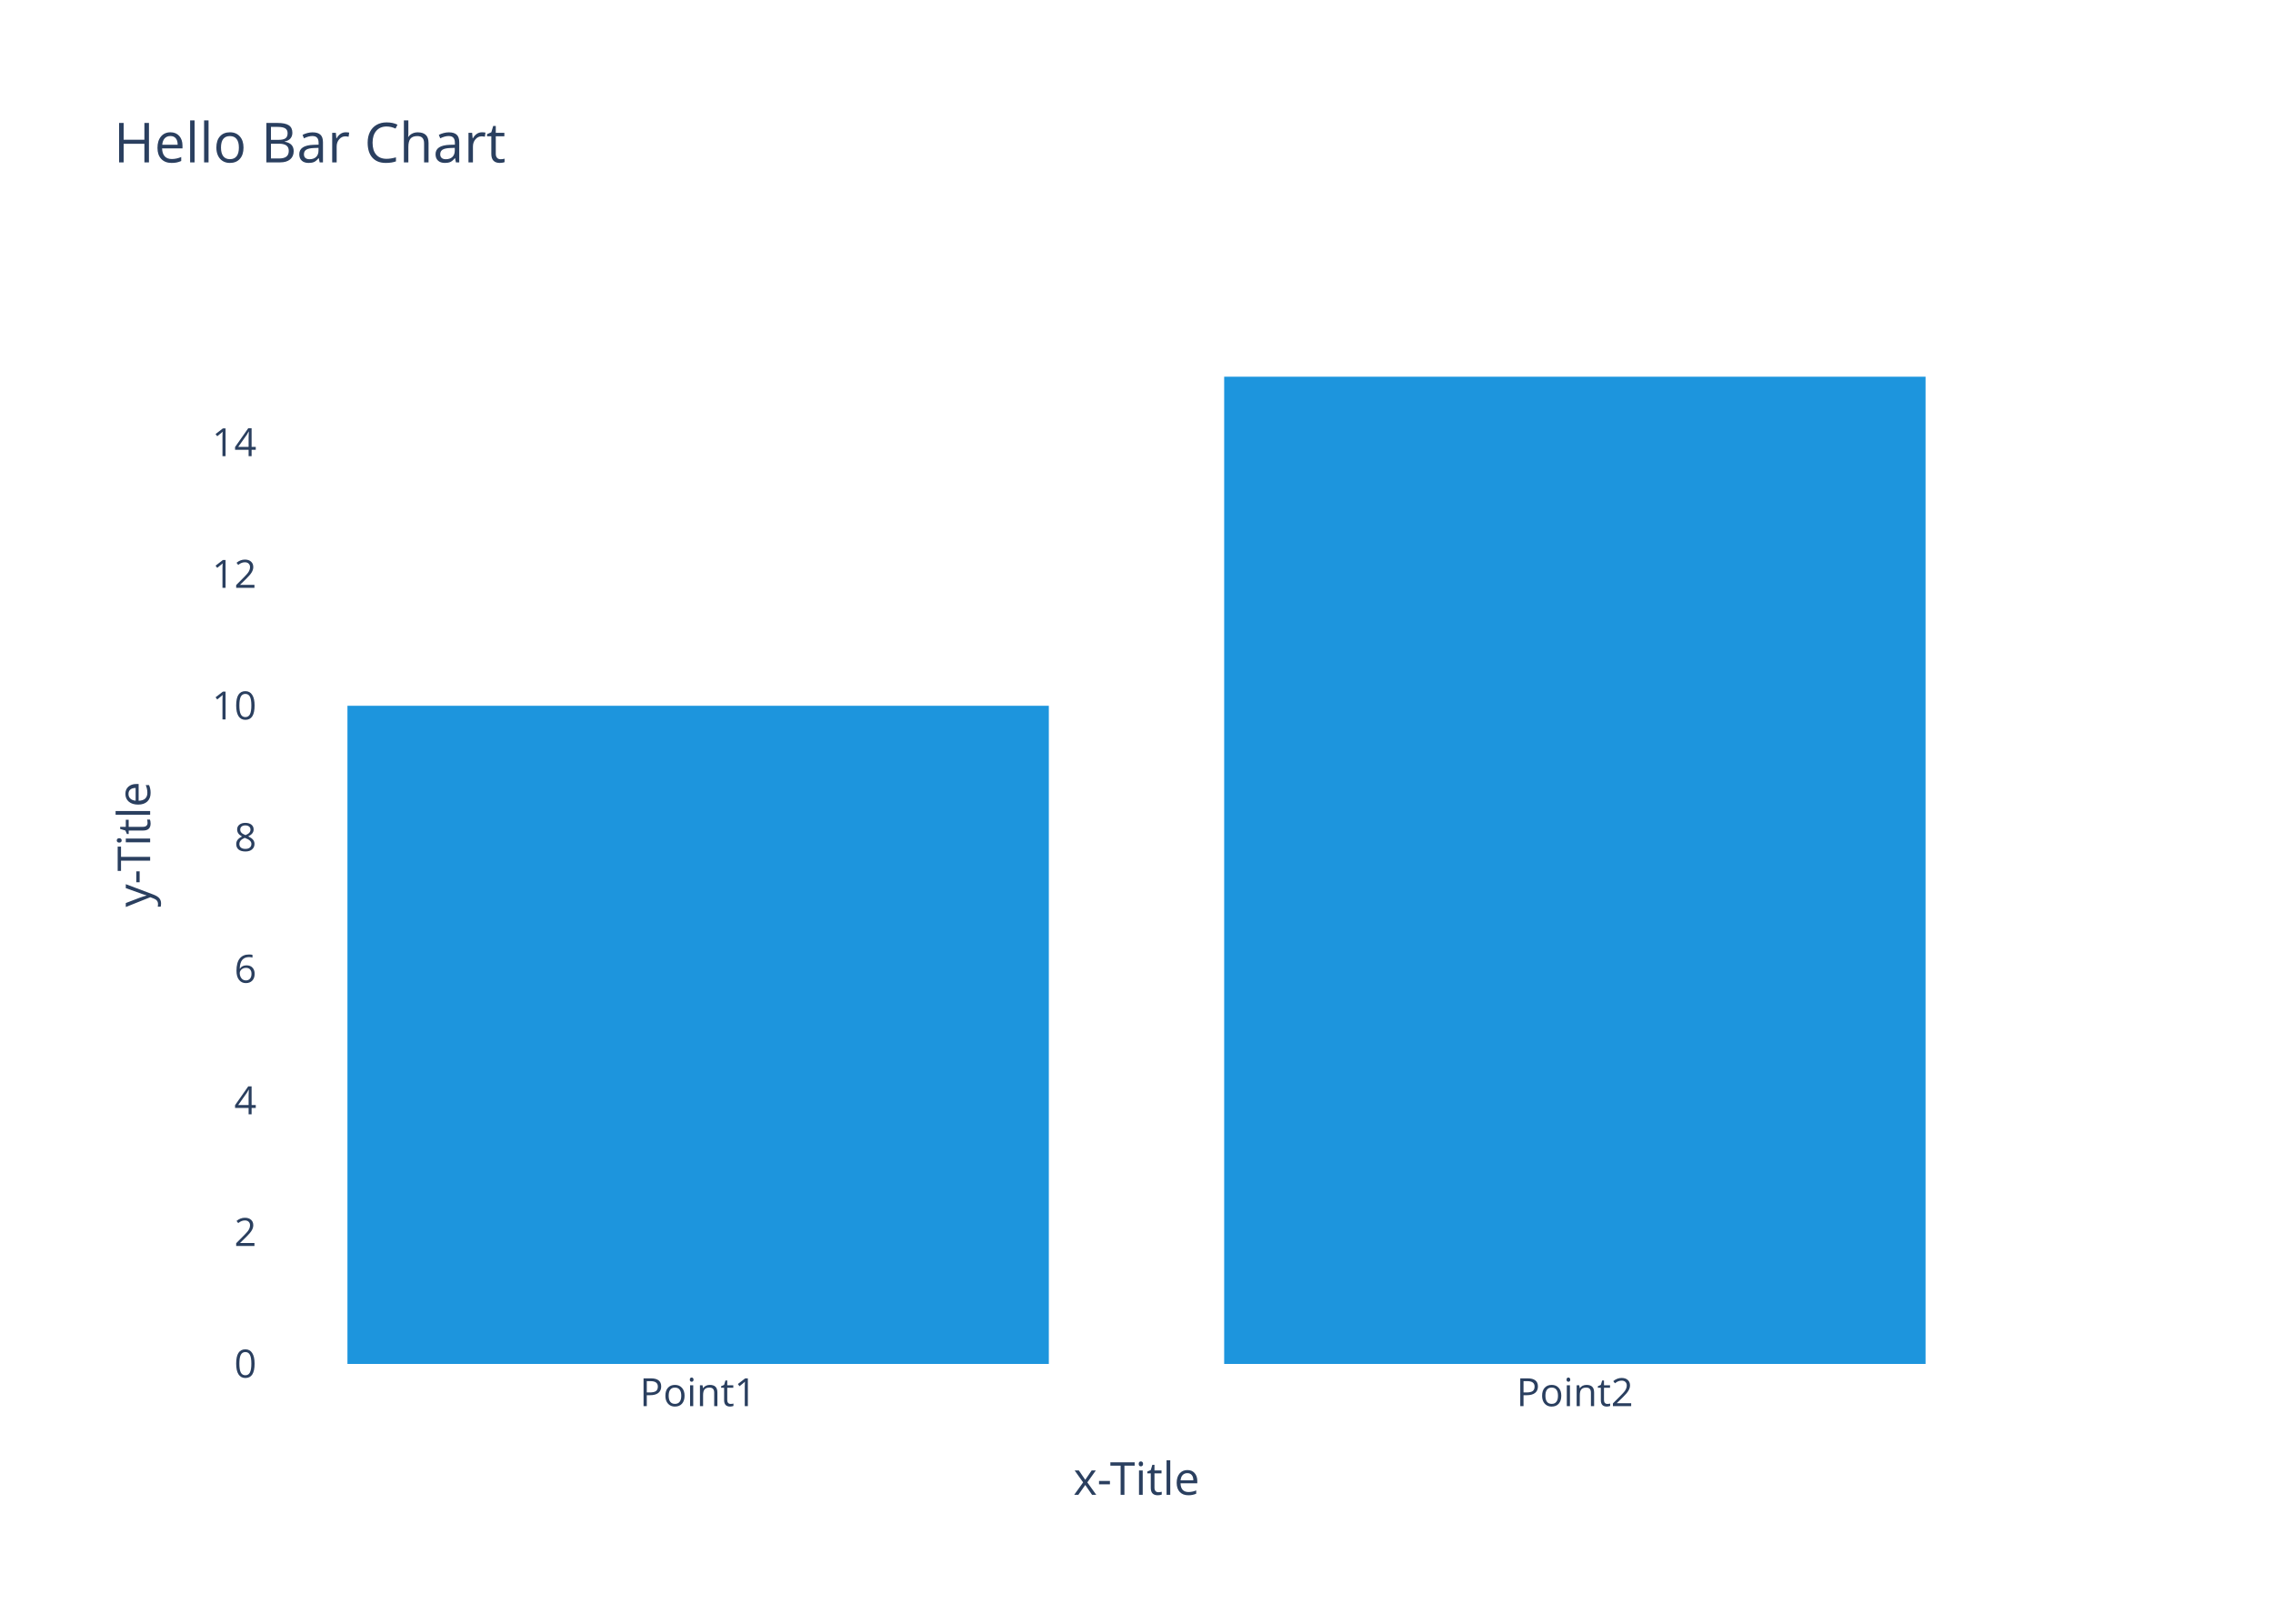
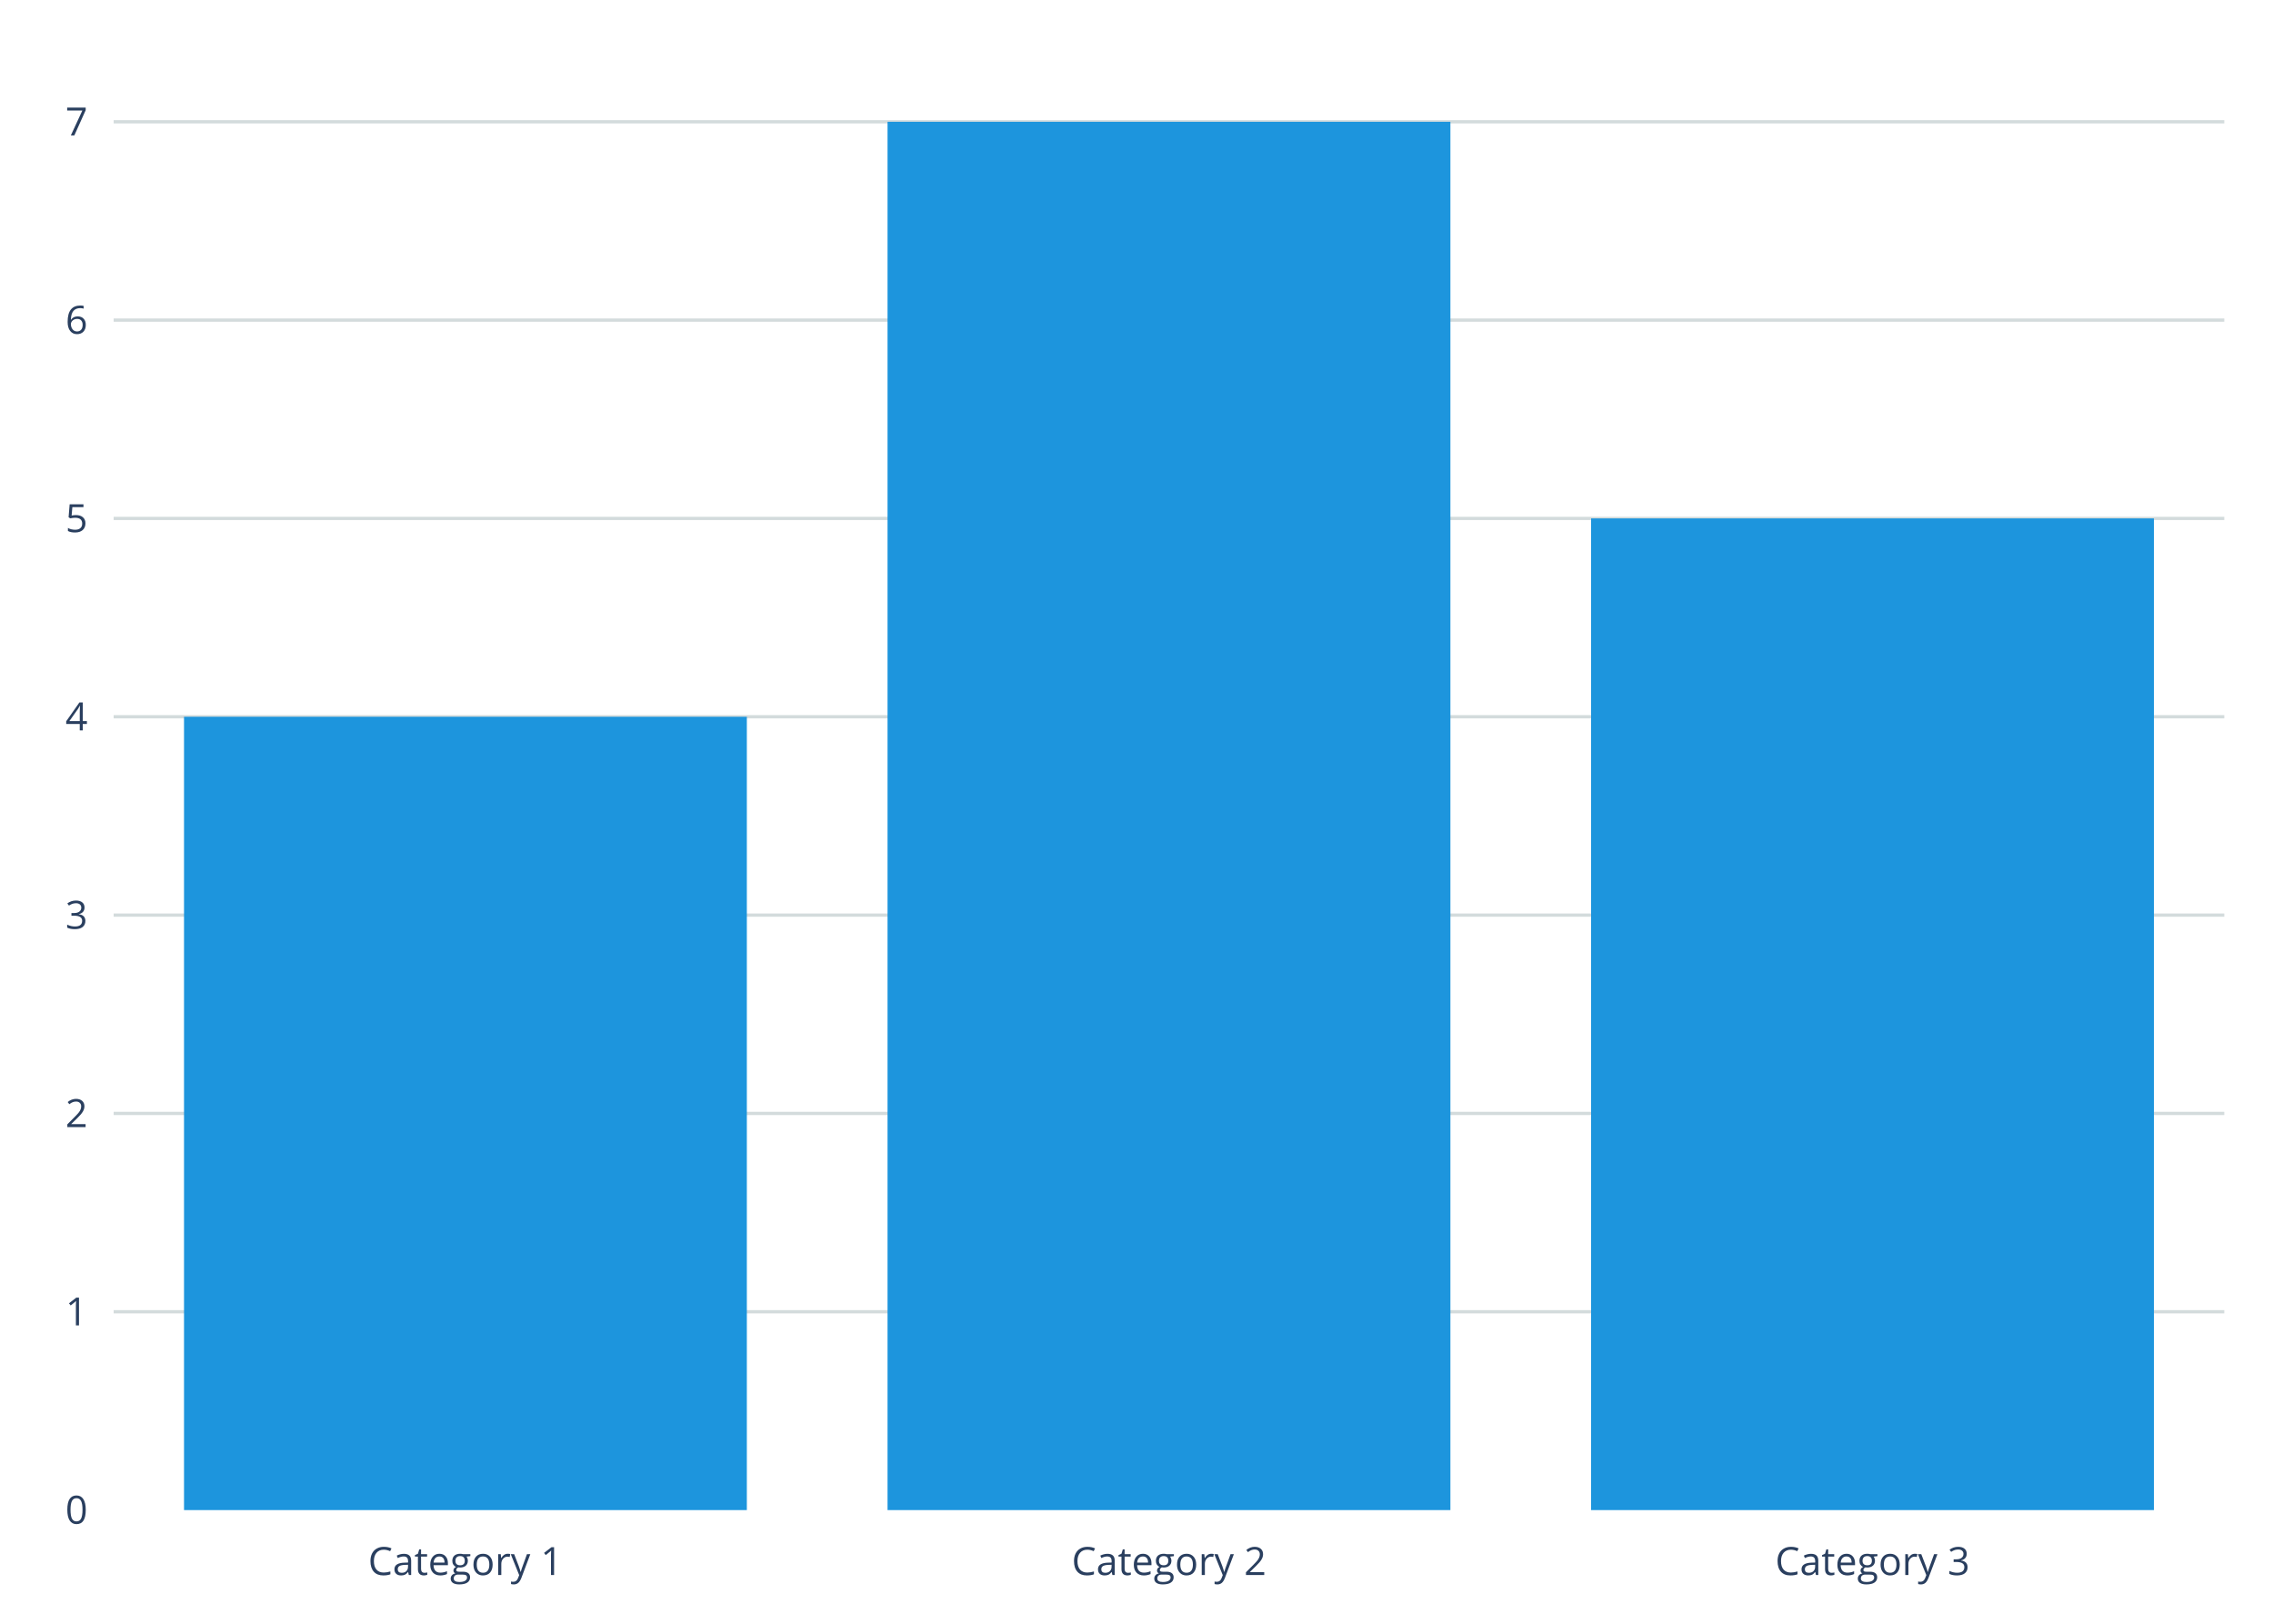
<svg xmlns="http://www.w3.org/2000/svg" class="main-svg" width="700" height="500" style="" viewBox="0 0 700 500">
  <rect x="0" y="0" width="700" height="500" style="fill: rgb(255, 255, 255); fill-opacity: 1;" />
-   <defs id="defs-dac283">
+   <defs id="defs-ceb202">
    <g class="clips">
-       <clipPath id="clipdac283xyplot" class="plotclip">
-         <rect width="540" height="320" />
+       <clipPath id="clipceb202xyplot" class="plotclip">
+         <rect width="650" height="450" />
      </clipPath>
-       <clipPath class="axesclip" id="clipdac283x">
-         <rect x="80" y="0" width="540" height="500" />
+       <clipPath class="axesclip" id="clipceb202x">
+         <rect x="35" y="0" width="650" height="500" />
      </clipPath>
-       <clipPath class="axesclip" id="clipdac283y">
-         <rect x="0" y="100" width="700" height="320" />
+       <clipPath class="axesclip" id="clipceb202y">
+         <rect x="0" y="15" width="700" height="450" />
      </clipPath>
-       <clipPath class="axesclip" id="clipdac283xy">
-         <rect x="80" y="100" width="540" height="320" />
+       <clipPath class="axesclip" id="clipceb202xy">
+         <rect x="35" y="15" width="650" height="450" />
      </clipPath>
    </g>
    <g class="gradients" />
    <g class="patterns" />
  </defs>
  <g class="bglayer" />
  <g class="layer-below">
    <g class="imagelayer" />
    <g class="shapelayer" />
  </g>
  <g class="cartesianlayer">
    <g class="subplot xy">
      <g class="layer-subplot">
        <g class="shapelayer" />
        <g class="imagelayer" />
      </g>
      <g class="minor-gridlayer">
        <g class="x" />
        <g class="y" />
      </g>
      <g class="gridlayer">
-         <g class="x">
-           <path class="xgrid crisp" transform="translate(215,0)" d="M0,100v320" style="stroke: rgb(255, 255, 255); stroke-opacity: 1; stroke-width: 1px;" />
-           <path class="xgrid crisp" transform="translate(485,0)" d="M0,100v320" style="stroke: rgb(255, 255, 255); stroke-opacity: 1; stroke-width: 1px;" />
-         </g>
+         <g class="x" />
        <g class="y">
-           <path class="ygrid crisp" transform="translate(0,379.47)" d="M80,0h540" style="stroke: rgb(255, 255, 255); stroke-opacity: 1; stroke-width: 1px;" />
-           <path class="ygrid crisp" transform="translate(0,338.93)" d="M80,0h540" style="stroke: rgb(255, 255, 255); stroke-opacity: 1; stroke-width: 1px;" />
-           <path class="ygrid crisp" transform="translate(0,298.4)" d="M80,0h540" style="stroke: rgb(255, 255, 255); stroke-opacity: 1; stroke-width: 1px;" />
-           <path class="ygrid crisp" transform="translate(0,257.87)" d="M80,0h540" style="stroke: rgb(255, 255, 255); stroke-opacity: 1; stroke-width: 1px;" />
-           <path class="ygrid crisp" transform="translate(0,217.33)" d="M80,0h540" style="stroke: rgb(255, 255, 255); stroke-opacity: 1; stroke-width: 1px;" />
-           <path class="ygrid crisp" transform="translate(0,176.8)" d="M80,0h540" style="stroke: rgb(255, 255, 255); stroke-opacity: 1; stroke-width: 1px;" />
-           <path class="ygrid crisp" transform="translate(0,136.27)" d="M80,0h540" style="stroke: rgb(255, 255, 255); stroke-opacity: 1; stroke-width: 1px;" />
+           <path class="ygrid crisp" transform="translate(0,403.93)" d="M35,0h650" style="stroke: rgb(211, 219, 220); stroke-opacity: 1; stroke-width: 1px;" />
+           <path class="ygrid crisp" transform="translate(0,342.86)" d="M35,0h650" style="stroke: rgb(211, 219, 220); stroke-opacity: 1; stroke-width: 1px;" />
+           <path class="ygrid crisp" transform="translate(0,281.79)" d="M35,0h650" style="stroke: rgb(211, 219, 220); stroke-opacity: 1; stroke-width: 1px;" />
+           <path class="ygrid crisp" transform="translate(0,220.71)" d="M35,0h650" style="stroke: rgb(211, 219, 220); stroke-opacity: 1; stroke-width: 1px;" />
+           <path class="ygrid crisp" transform="translate(0,159.64)" d="M35,0h650" style="stroke: rgb(211, 219, 220); stroke-opacity: 1; stroke-width: 1px;" />
+           <path class="ygrid crisp" transform="translate(0,98.57)" d="M35,0h650" style="stroke: rgb(211, 219, 220); stroke-opacity: 1; stroke-width: 1px;" />
+           <path class="ygrid crisp" transform="translate(0,37.5)" d="M35,0h650" style="stroke: rgb(211, 219, 220); stroke-opacity: 1; stroke-width: 1px;" />
        </g>
      </g>
      <g class="zerolinelayer">
-         <path class="yzl zl crisp" transform="translate(0,420)" d="M80,0h540" style="stroke: rgb(255, 255, 255); stroke-opacity: 1; stroke-width: 2px;" />
+         <path class="yzl zl crisp" transform="translate(0,465)" d="M35,0h650" style="stroke: rgb(255, 255, 255); stroke-opacity: 1; stroke-width: 2px;" />
      </g>
      <g class="layer-between">
        <g class="shapelayer" />
        <g class="imagelayer" />
      </g>
      <path class="xlines-below" />
      <path class="ylines-below" />
      <g class="overlines-below" />
      <g class="xaxislayer-below" />
      <g class="yaxislayer-below" />
      <g class="overaxes-below" />
      <g class="overplot">
-         <g class="xy" transform="translate(80,100)" clip-path="url(#clipdac283xyplot)">
+         <g class="xy" transform="translate(35,15)" clip-path="url(#clipceb202xyplot)">
          <g class="barlayer mlayer">
            <g class="trace bars" style="opacity: 1;">
              <g class="points">
                <g class="point">
-                   <path d="M27,320V117.33H243V320Z" style="vector-effect: none; opacity: 1; stroke-width: 0px; fill: rgb(29, 149, 221); fill-opacity: 1;" />
+                   <path d="M21.67,450V205.71H195V450Z" style="vector-effect: none; opacity: 1; stroke-width: 0px; fill: rgb(29, 149, 221); fill-opacity: 1;" />
                </g>
                <g class="point">
-                   <path d="M297,320V16H513V320Z" style="vector-effect: none; opacity: 1; stroke-width: 0px; fill: rgb(29, 149, 221); fill-opacity: 1;" />
+                   <path d="M238.33,450V22.5H411.67V450Z" style="vector-effect: none; opacity: 1; stroke-width: 0px; fill: rgb(29, 149, 221); fill-opacity: 1;" />
+                 </g>
+                 <g class="point">
+                   <path d="M455,450V144.64H628.33V450Z" style="vector-effect: none; opacity: 1; stroke-width: 0px; fill: rgb(29, 149, 221); fill-opacity: 1;" />
                </g>
              </g>
            </g>
          </g>
        </g>
      </g>
      <path class="xlines-above crisp" d="M0,0" style="fill: none;" />
      <path class="ylines-above crisp" d="M0,0" style="fill: none;" />
      <g class="overlines-above" />
      <g class="xaxislayer-above">
        <g class="xtick">
-           <text text-anchor="middle" x="0" y="433" transform="translate(215,0)" style="font-family: 'Open Sans', verdana, arial, sans-serif; font-size: 12px; fill: rgb(42, 63, 95); fill-opacity: 1; white-space: pre; opacity: 1;">Point1</text>
+           <text text-anchor="middle" x="0" y="478" transform="translate(143.33,7)" style="font-family: 'Open Sans', verdana, arial, sans-serif; font-size: 12px; fill: rgb(42, 63, 95); fill-opacity: 1; white-space: pre; opacity: 1;">Category 1</text>
        </g>
        <g class="xtick">
-           <text text-anchor="middle" x="0" y="433" transform="translate(485,0)" style="font-family: 'Open Sans', verdana, arial, sans-serif; font-size: 12px; fill: rgb(42, 63, 95); fill-opacity: 1; white-space: pre; opacity: 1;">Point2</text>
+           <text text-anchor="middle" x="0" y="478" transform="translate(360,7)" style="font-family: 'Open Sans', verdana, arial, sans-serif; font-size: 12px; fill: rgb(42, 63, 95); fill-opacity: 1; white-space: pre; opacity: 1;">Category 2</text>
+         </g>
+         <g class="xtick">
+           <text text-anchor="middle" x="0" y="478" transform="translate(576.67,7)" style="font-family: 'Open Sans', verdana, arial, sans-serif; font-size: 12px; fill: rgb(42, 63, 95); fill-opacity: 1; white-space: pre; opacity: 1;">Category 3</text>
        </g>
      </g>
      <g class="yaxislayer-above">
        <g class="ytick">
-           <text text-anchor="end" x="79" y="4.2" transform="translate(0,420)" style="font-family: 'Open Sans', verdana, arial, sans-serif; font-size: 12px; fill: rgb(42, 63, 95); fill-opacity: 1; white-space: pre; opacity: 1;">0</text>
+           <text text-anchor="end" x="34" y="4.2" transform="translate(-7,465)" style="font-family: 'Open Sans', verdana, arial, sans-serif; font-size: 12px; fill: rgb(42, 63, 95); fill-opacity: 1; white-space: pre; opacity: 1;">0</text>
        </g>
        <g class="ytick">
-           <text text-anchor="end" x="79" y="4.2" style="font-family: 'Open Sans', verdana, arial, sans-serif; font-size: 12px; fill: rgb(42, 63, 95); fill-opacity: 1; white-space: pre; opacity: 1;" transform="translate(0,379.47)">2</text>
+           <text text-anchor="end" x="34" y="4.2" style="font-family: 'Open Sans', verdana, arial, sans-serif; font-size: 12px; fill: rgb(42, 63, 95); fill-opacity: 1; white-space: pre; opacity: 1;" transform="translate(-7,403.93)">1</text>
        </g>
        <g class="ytick">
-           <text text-anchor="end" x="79" y="4.2" style="font-family: 'Open Sans', verdana, arial, sans-serif; font-size: 12px; fill: rgb(42, 63, 95); fill-opacity: 1; white-space: pre; opacity: 1;" transform="translate(0,338.93)">4</text>
+           <text text-anchor="end" x="34" y="4.2" style="font-family: 'Open Sans', verdana, arial, sans-serif; font-size: 12px; fill: rgb(42, 63, 95); fill-opacity: 1; white-space: pre; opacity: 1;" transform="translate(-7,342.86)">2</text>
        </g>
        <g class="ytick">
-           <text text-anchor="end" x="79" y="4.2" style="font-family: 'Open Sans', verdana, arial, sans-serif; font-size: 12px; fill: rgb(42, 63, 95); fill-opacity: 1; white-space: pre; opacity: 1;" transform="translate(0,298.4)">6</text>
+           <text text-anchor="end" x="34" y="4.2" style="font-family: 'Open Sans', verdana, arial, sans-serif; font-size: 12px; fill: rgb(42, 63, 95); fill-opacity: 1; white-space: pre; opacity: 1;" transform="translate(-7,281.79)">3</text>
        </g>
        <g class="ytick">
-           <text text-anchor="end" x="79" y="4.2" style="font-family: 'Open Sans', verdana, arial, sans-serif; font-size: 12px; fill: rgb(42, 63, 95); fill-opacity: 1; white-space: pre; opacity: 1;" transform="translate(0,257.87)">8</text>
+           <text text-anchor="end" x="34" y="4.2" style="font-family: 'Open Sans', verdana, arial, sans-serif; font-size: 12px; fill: rgb(42, 63, 95); fill-opacity: 1; white-space: pre; opacity: 1;" transform="translate(-7,220.71)">4</text>
        </g>
        <g class="ytick">
-           <text text-anchor="end" x="79" y="4.2" style="font-family: 'Open Sans', verdana, arial, sans-serif; font-size: 12px; fill: rgb(42, 63, 95); fill-opacity: 1; white-space: pre; opacity: 1;" transform="translate(0,217.33)">10</text>
+           <text text-anchor="end" x="34" y="4.2" style="font-family: 'Open Sans', verdana, arial, sans-serif; font-size: 12px; fill: rgb(42, 63, 95); fill-opacity: 1; white-space: pre; opacity: 1;" transform="translate(-7,159.64)">5</text>
        </g>
        <g class="ytick">
-           <text text-anchor="end" x="79" y="4.2" style="font-family: 'Open Sans', verdana, arial, sans-serif; font-size: 12px; fill: rgb(42, 63, 95); fill-opacity: 1; white-space: pre; opacity: 1;" transform="translate(0,176.8)">12</text>
+           <text text-anchor="end" x="34" y="4.2" style="font-family: 'Open Sans', verdana, arial, sans-serif; font-size: 12px; fill: rgb(42, 63, 95); fill-opacity: 1; white-space: pre; opacity: 1;" transform="translate(-7,98.57)">6</text>
        </g>
        <g class="ytick">
-           <text text-anchor="end" x="79" y="4.2" style="font-family: 'Open Sans', verdana, arial, sans-serif; font-size: 12px; fill: rgb(42, 63, 95); fill-opacity: 1; white-space: pre; opacity: 1;" transform="translate(0,136.27)">14</text>
+           <text text-anchor="end" x="34" y="4.2" style="font-family: 'Open Sans', verdana, arial, sans-serif; font-size: 12px; fill: rgb(42, 63, 95); fill-opacity: 1; white-space: pre; opacity: 1;" transform="translate(-7,37.5)">7</text>
        </g>
      </g>
      <g class="overaxes-above" />
    </g>
  </g>
  <g class="polarlayer" />
  <g class="smithlayer" />
  <g class="ternarylayer" />
  <g class="geolayer" />
  <g class="funnelarealayer" />
  <g class="pielayer" />
  <g class="iciclelayer" />
  <g class="treemaplayer" />
  <g class="sunburstlayer" />
  <g class="glimages" />
-   <defs id="topdefs-dac283">
+   <defs id="topdefs-ceb202">
    <g class="clips" />
  </defs>
  <g class="layer-above">
    <g class="imagelayer" />
    <g class="shapelayer" />
  </g>
  <g class="infolayer">
-     <g class="g-gtitle">
-       <text class="gtitle" x="35" y="50" text-anchor="start" dy="0em" style="opacity: 1; font-family: 'Open Sans', verdana, arial, sans-serif; font-size: 17px; fill: rgb(42, 63, 95); fill-opacity: 1; white-space: pre;">Hello Bar Chart</text>
-     </g>
-     <g class="g-xtitle">
-       <text class="xtitle" x="350" y="460.3" text-anchor="middle" style="opacity: 1; font-family: 'Open Sans', verdana, arial, sans-serif; font-size: 14px; fill: rgb(42, 63, 95); fill-opacity: 1; white-space: pre;">x-Title</text>
-     </g>
-     <g class="g-ytitle">
-       <text class="ytitle" transform="rotate(-90,46.24063,260)" x="46.241" y="260" text-anchor="middle" style="opacity: 1; font-family: 'Open Sans', verdana, arial, sans-serif; font-size: 14px; fill: rgb(42, 63, 95); fill-opacity: 1; white-space: pre;">y-Title</text>
-     </g>
+     <g class="g-gtitle" />
+     <g class="g-xtitle" />
+     <g class="g-ytitle" />
  </g>
</svg>
